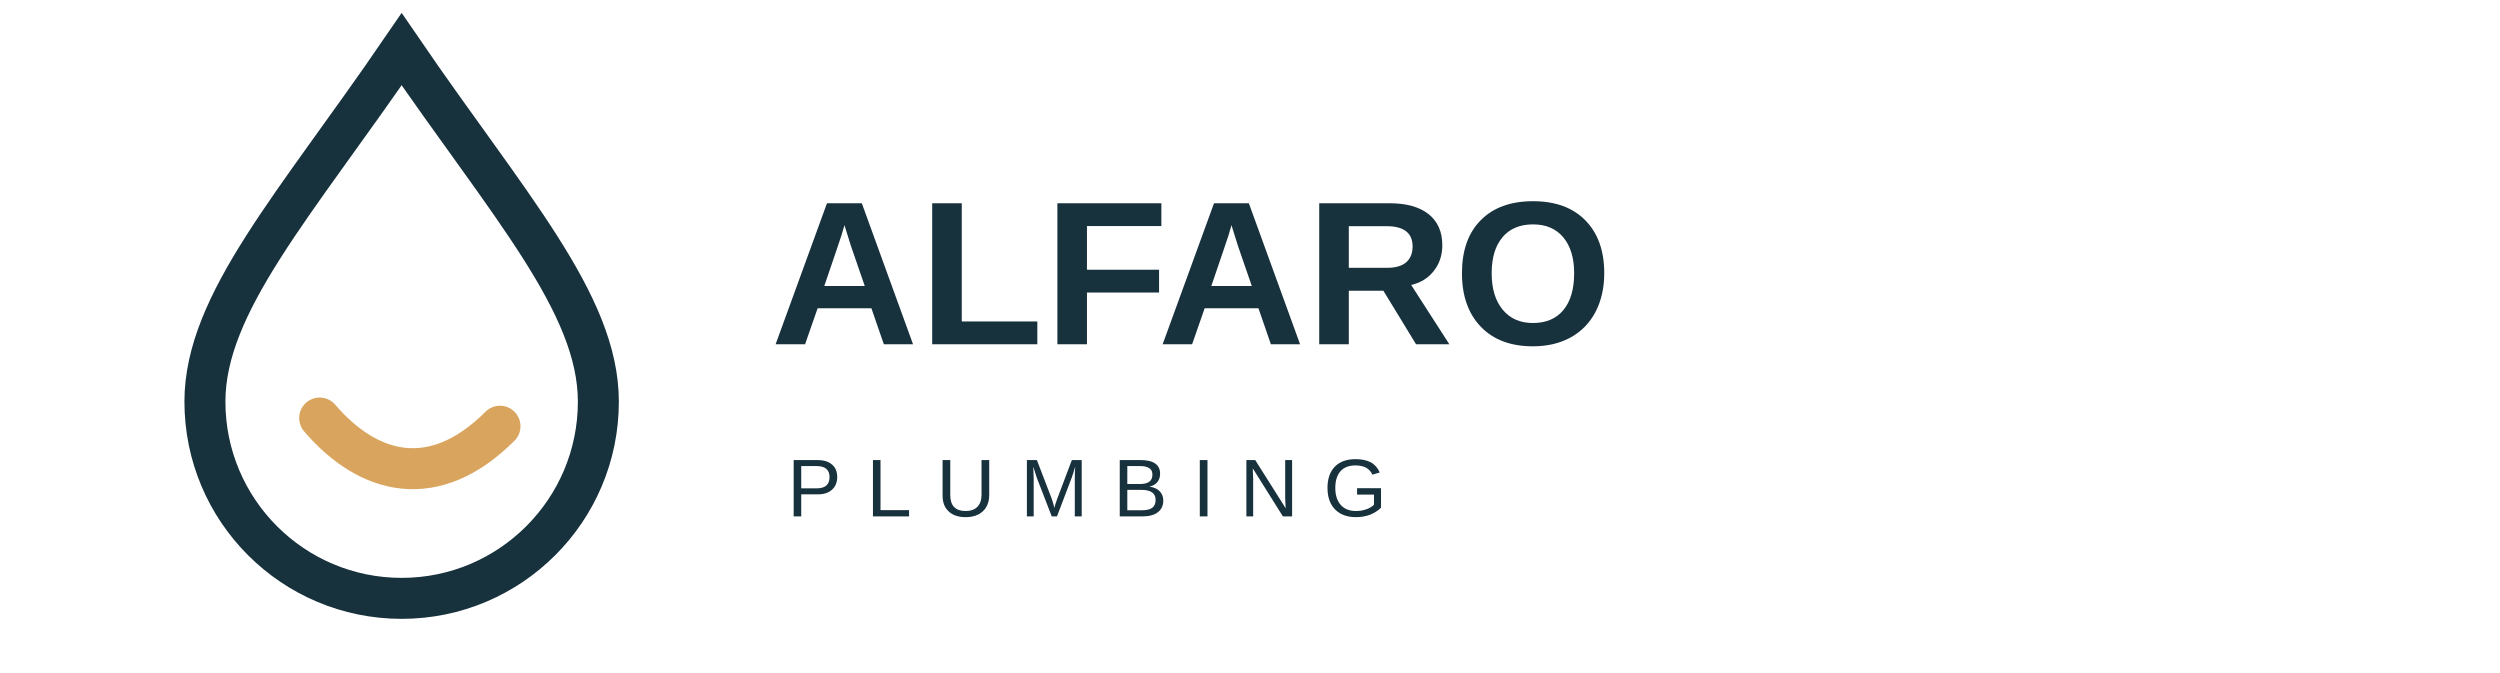
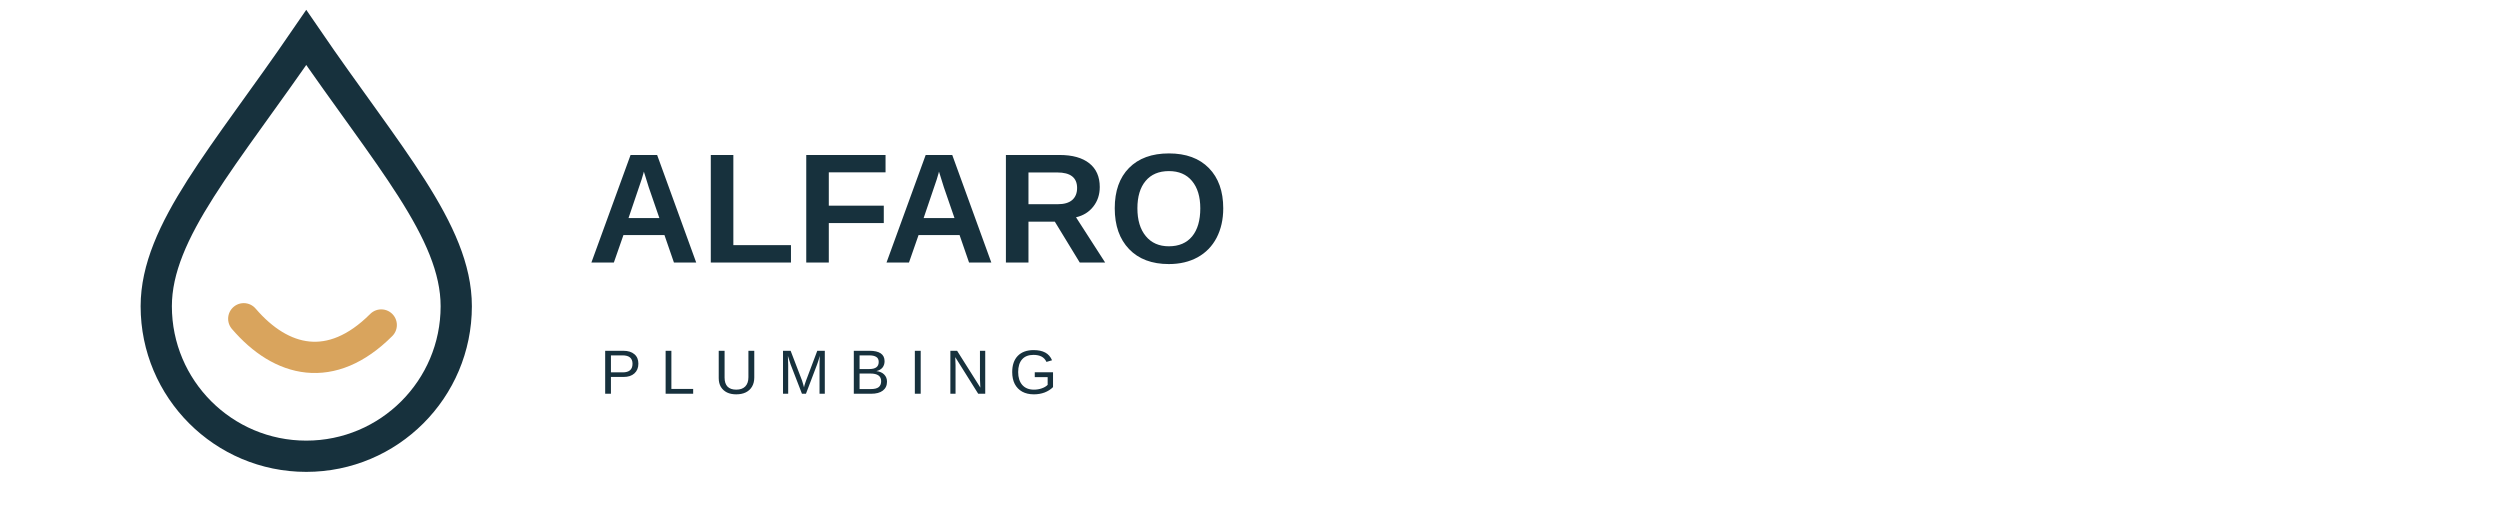
- <svg xmlns="http://www.w3.org/2000/svg" viewBox="0 0 305 82" role="img" aria-label="Alfaro Plumbing Contractor LLC logo concept C">
+ <svg xmlns="http://www.w3.org/2000/svg" viewBox="0 0 400 82" role="img" aria-label="Alfaro Plumbing Contractor LLC logo concept C">
  <path d="M49 6c-13 19-24 31-24 43a24 24 0 0 0 48 0C73 37 62 25 49 6Z" fill="none" stroke="#17313d" stroke-width="5" />
  <path d="M39 51c6 7 14 9 22 1" fill="none" stroke="#d9a45d" stroke-width="5" stroke-linecap="round" />
  <text x="94" y="42" fill="#17313d" font-family="Arial,sans-serif" font-size="25" font-weight="800">ALFARO</text>
  <text x="96" y="63" fill="#17313d" font-family="Arial,sans-serif" font-size="10" letter-spacing="3">PLUMBING</text>
</svg>
